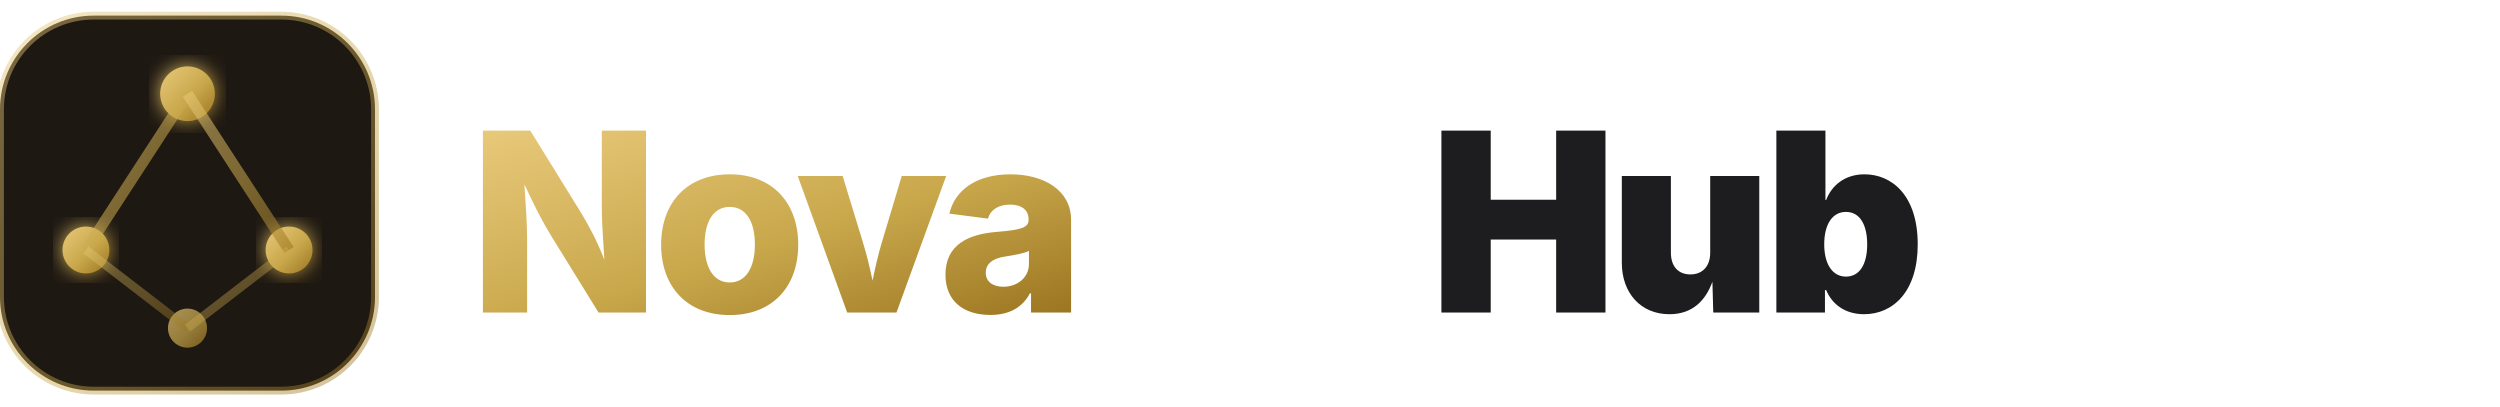
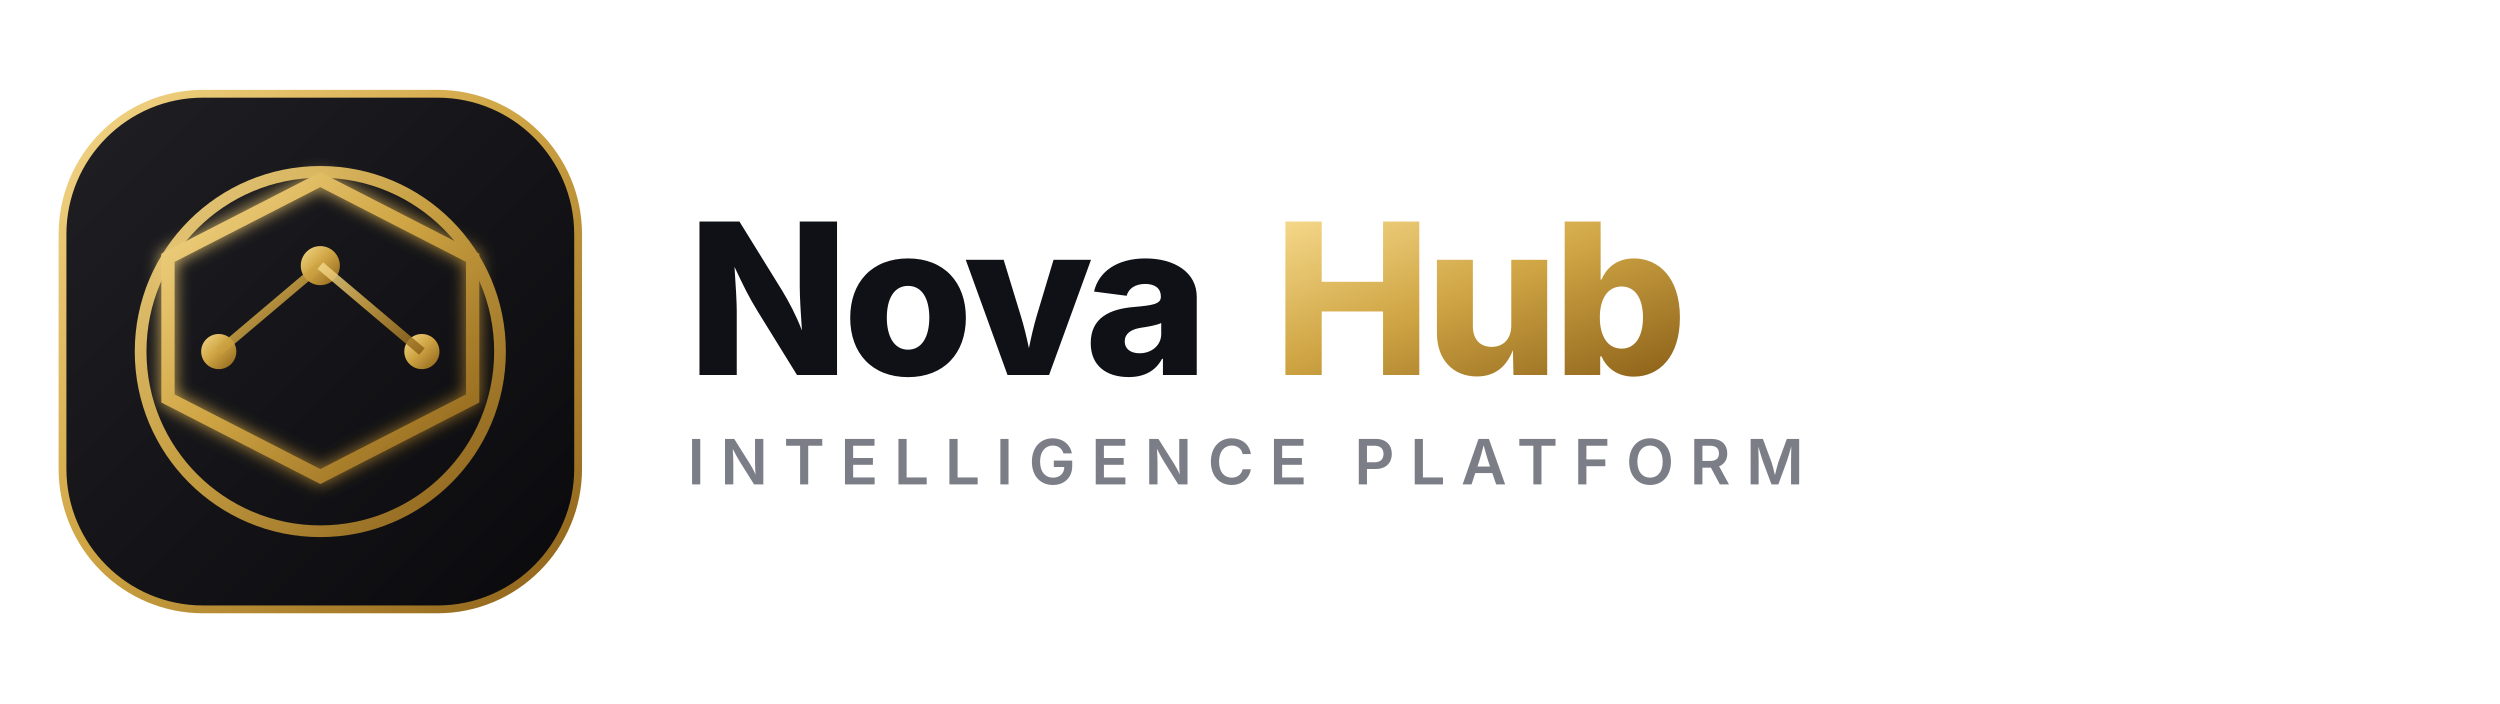
- <svg xmlns="http://www.w3.org/2000/svg" viewBox="0 0 320 52" width="320" height="52">
+ <svg xmlns="http://www.w3.org/2000/svg" viewBox="0 0 640 180" width="640" height="180">
  <defs>
-     <linearGradient id="ng" x1="0%" y1="0%" x2="100%" y2="100%">
-       <stop offset="0%" stop-color="#E8C97A" />
-       <stop offset="55%" stop-color="#C9A84C" />
-       <stop offset="100%" stop-color="#9B7520" />
+     <linearGradient id="brandGold" x1="0%" y1="0%" x2="100%" y2="100%">
+       <stop offset="0%" stop-color="#F4D789" />
+       <stop offset="45%" stop-color="#D0A645" />
+       <stop offset="100%" stop-color="#8C6119" />
    </linearGradient>
-     <filter id="ng2" x="-20%" y="-20%" width="140%" height="140%">
-       <feGaussianBlur stdDeviation="1.2" result="b" />
+     <linearGradient id="brandGlow" x1="0%" y1="0%" x2="100%" y2="100%">
+       <stop offset="0%" stop-color="#1F1F24" />
+       <stop offset="100%" stop-color="#0A0A0D" />
+     </linearGradient>
+     <filter id="softGlow" x="-30%" y="-30%" width="160%" height="160%">
+       <feGaussianBlur stdDeviation="2" result="blur" />
      <feMerge>
-         <feMergeNode in="b" />
+         <feMergeNode in="blur" />
        <feMergeNode in="SourceGraphic" />
      </feMerge>
    </filter>
    <style>
-       .nh-hub { fill: #1D1D1F; }
-       @media (prefers-color-scheme: dark) { .nh-hub { fill: #F2F2F7; } }
-       [data-theme="dark"] .nh-hub { fill: #F2F2F7; }
-       [data-theme="light"] .nh-hub { fill: #1D1D1F; }
+       .brand-text { fill: #0F1117; }
+       .brand-sub { fill: #7B7E86; }
+       @media (prefers-color-scheme: dark) { .brand-text { fill: #F7F7FA; } .brand-sub { fill: #A7AAB3; } }
+       [data-theme="dark"] .brand-text { fill: #F7F7FA; }
+       [data-theme="dark"] .brand-sub { fill: #A7AAB3; }
+       [data-theme="light"] .brand-text { fill: #0F1117; }
+       [data-theme="light"] .brand-sub { fill: #7B7E86; }
    </style>
  </defs>
-   <rect x="0" y="2" width="48" height="48" rx="12" fill="#1E1812" />
-   <rect x="0" y="2" width="48" height="48" rx="12" fill="none" stroke="url(#ng)" stroke-width="1" opacity="0.45" />
-   <circle cx="24" cy="12" r="3.5" fill="url(#ng)" filter="url(#ng2)" />
-   <circle cx="11" cy="32" r="3" fill="url(#ng)" filter="url(#ng2)" />
-   <circle cx="37" cy="32" r="3" fill="url(#ng)" filter="url(#ng2)" />
-   <circle cx="24" cy="42" r="2.5" fill="url(#ng)" opacity="0.7" />
-   <line x1="24" y1="12" x2="11" y2="32" stroke="url(#ng)" stroke-width="1.4" opacity="0.55" />
-   <line x1="24" y1="12" x2="37" y2="32" stroke="url(#ng)" stroke-width="1.4" opacity="0.55" />
-   <line x1="11" y1="32" x2="37" y2="32" stroke="url(#ng)" stroke-width="1.2" opacity="0.35" />
-   <line x1="11" y1="32" x2="24" y2="42" stroke="url(#ng)" stroke-width="1.1" opacity="0.38" />
-   <line x1="37" y1="32" x2="24" y2="42" stroke="url(#ng)" stroke-width="1.1" opacity="0.38" />
-   <text x="60" y="40" font-family="'SF Pro Display','Inter','Helvetica Neue',Arial,sans-serif" font-size="32" font-weight="800" letter-spacing="-1" fill="url(#ng)">Nova</text>
-   <text x="183" y="40" font-family="'SF Pro Display','Inter','Helvetica Neue',Arial,sans-serif" font-size="32" font-weight="900" letter-spacing="-1" class="nh-hub">Hub</text>
+   <rect x="16" y="24" width="132" height="132" rx="36" fill="url(#brandGlow)" stroke="url(#brandGold)" stroke-width="2" />
+   <circle cx="82" cy="90" r="46" fill="none" stroke="url(#brandGold)" stroke-width="3" opacity="0.95" />
+   <path d="M82 46 L121 66 L121 102 L82 122 L43 102 L43 66 Z" fill="none" stroke="url(#brandGold)" stroke-width="3.4" filter="url(#softGlow)" />
+   <circle cx="82" cy="68" r="5" fill="url(#brandGold)" />
+   <circle cx="56" cy="90" r="4.5" fill="url(#brandGold)" />
+   <circle cx="108" cy="90" r="4.5" fill="url(#brandGold)" />
+   <line x1="82" y1="68" x2="56" y2="90" stroke="url(#brandGold)" stroke-width="2.2" opacity="0.85" />
+   <line x1="82" y1="68" x2="108" y2="90" stroke="url(#brandGold)" stroke-width="2.2" opacity="0.85" />
+   <line x1="56" y1="90" x2="108" y2="90" stroke="url(#brandGold)" stroke-width="2" opacity="0.6" />
+   <text x="176" y="96" font-family="'Inter','Segoe UI',sans-serif" font-size="54" font-weight="800" letter-spacing="-1.6" class="brand-text">Nova</text>
+   <text x="326" y="96" font-family="'Inter','Segoe UI',sans-serif" font-size="54" font-weight="800" letter-spacing="-1.6" fill="url(#brandGold)">Hub</text>
+   <text x="176" y="124" font-family="'Inter','Segoe UI',sans-serif" font-size="16" font-weight="600" letter-spacing="4" class="brand-sub">INTELLIGENCE PLATFORM</text>
</svg>
